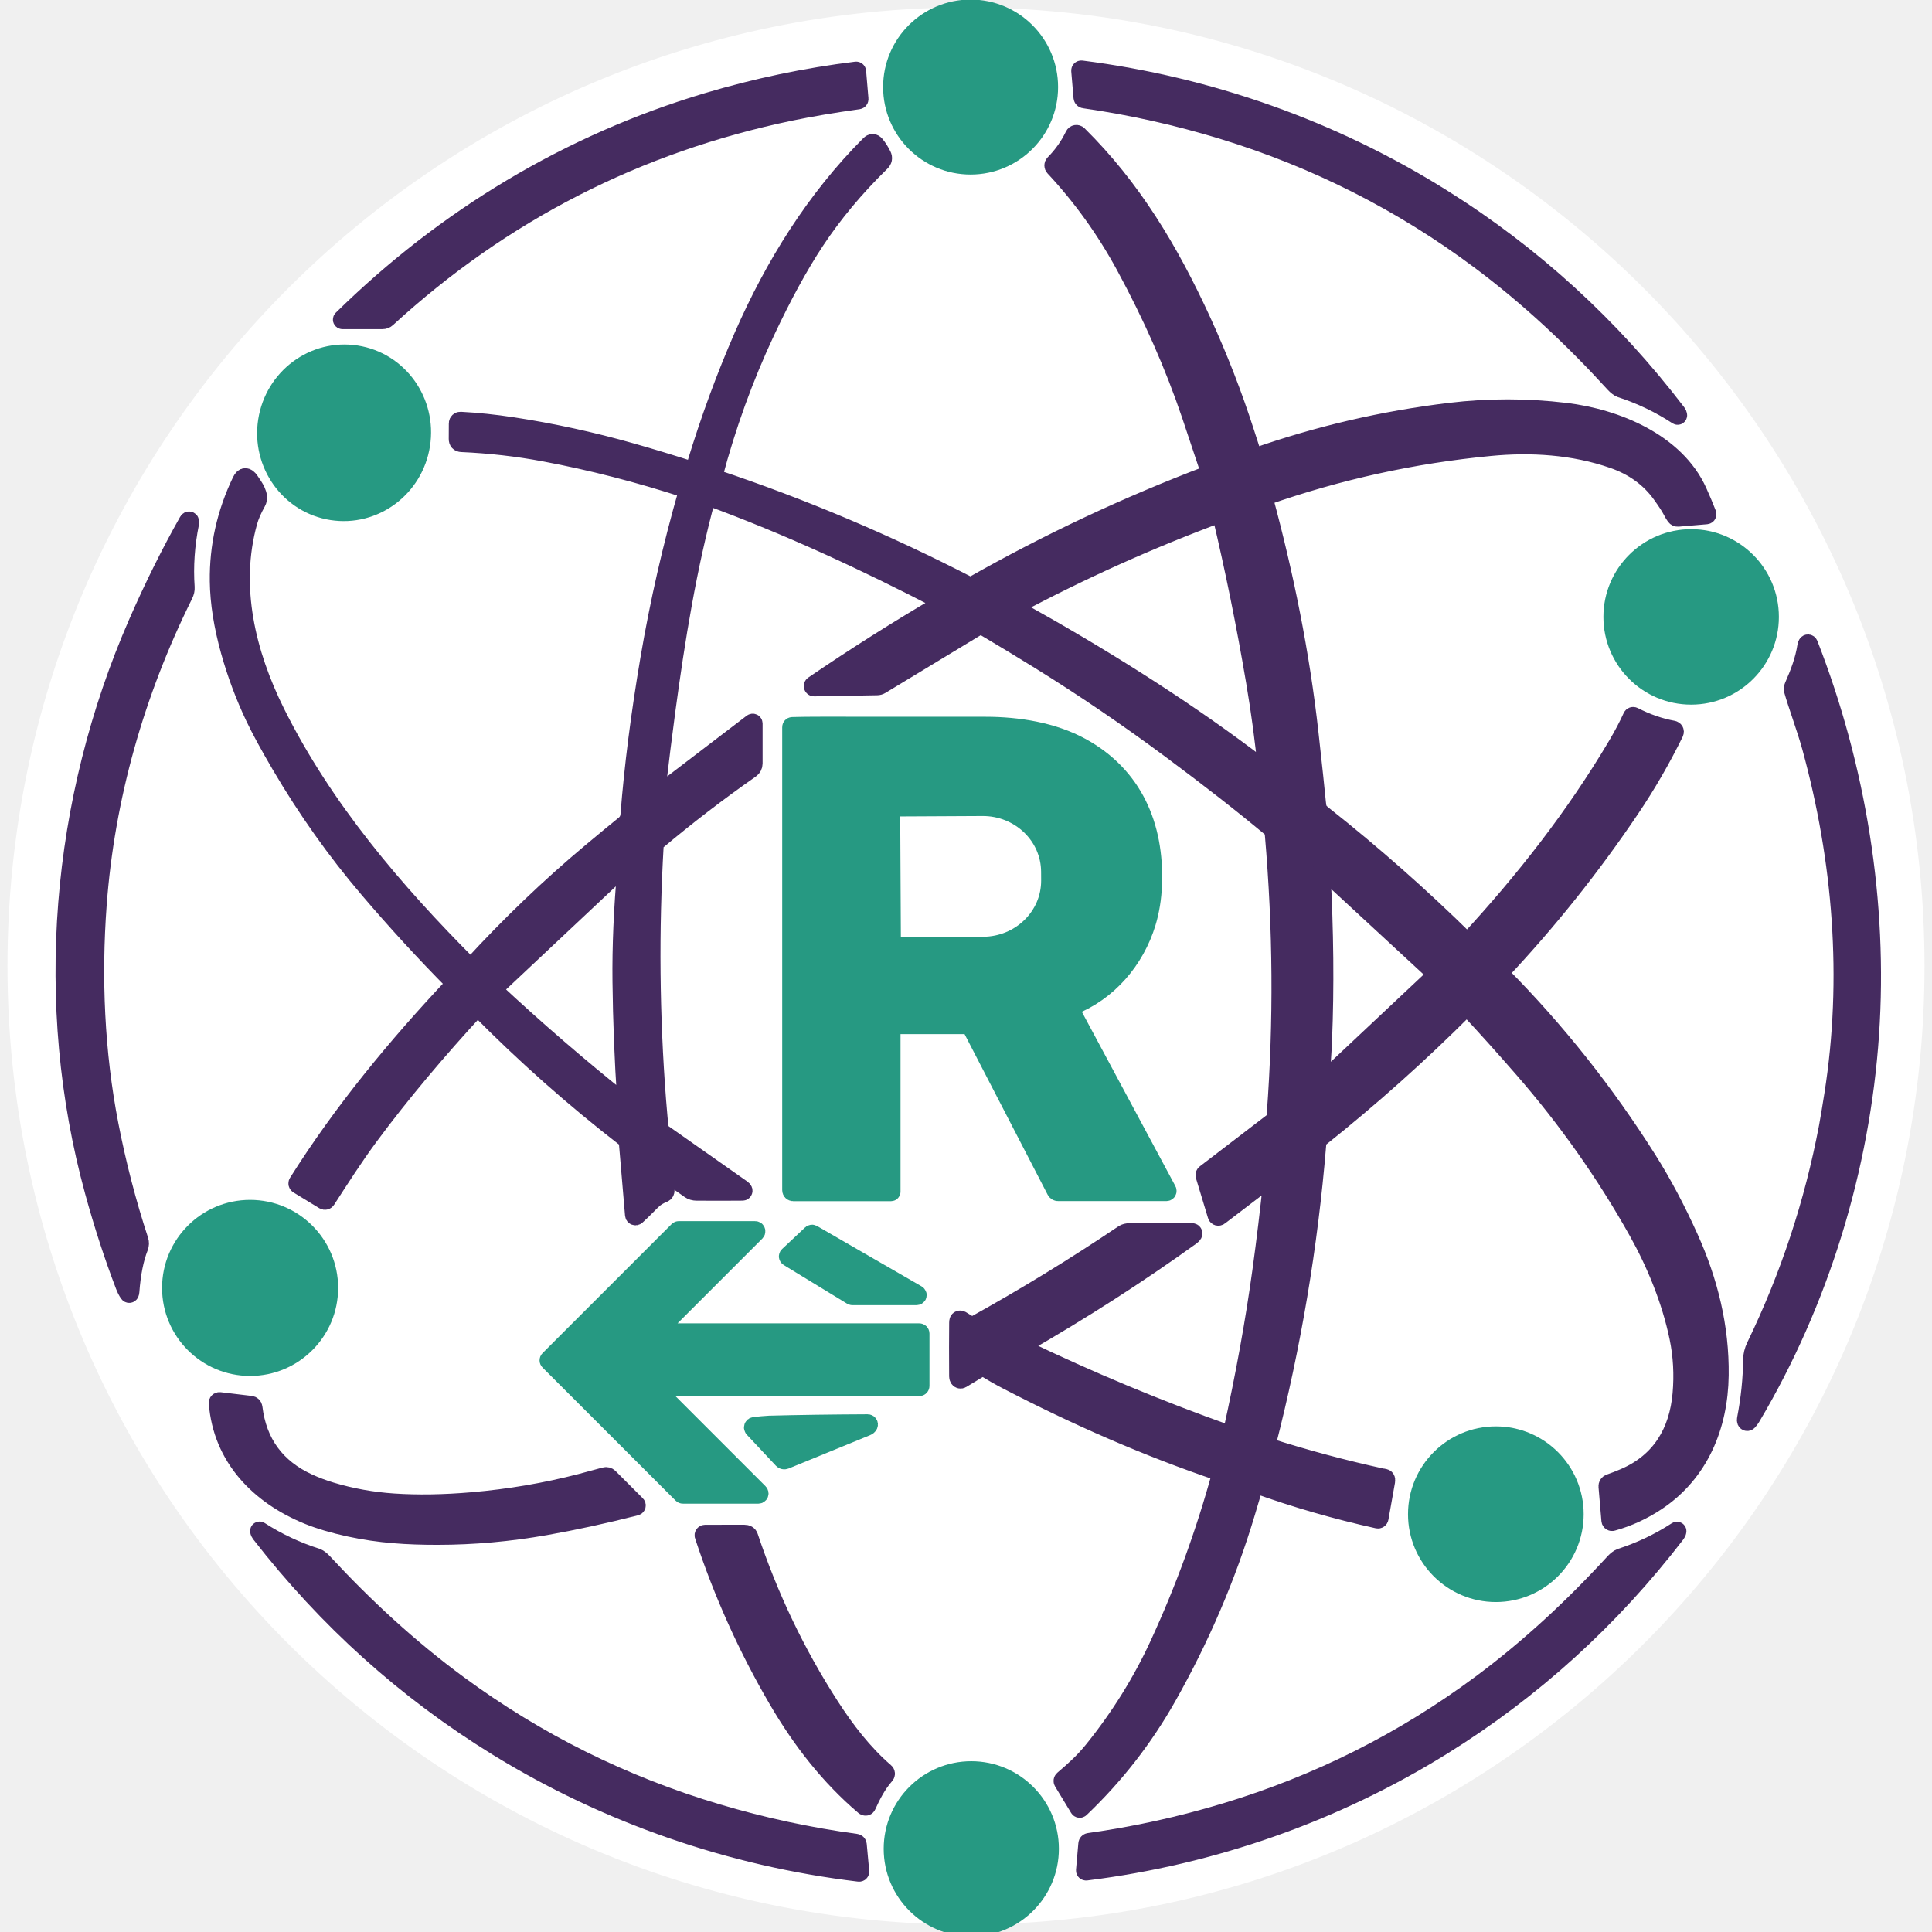
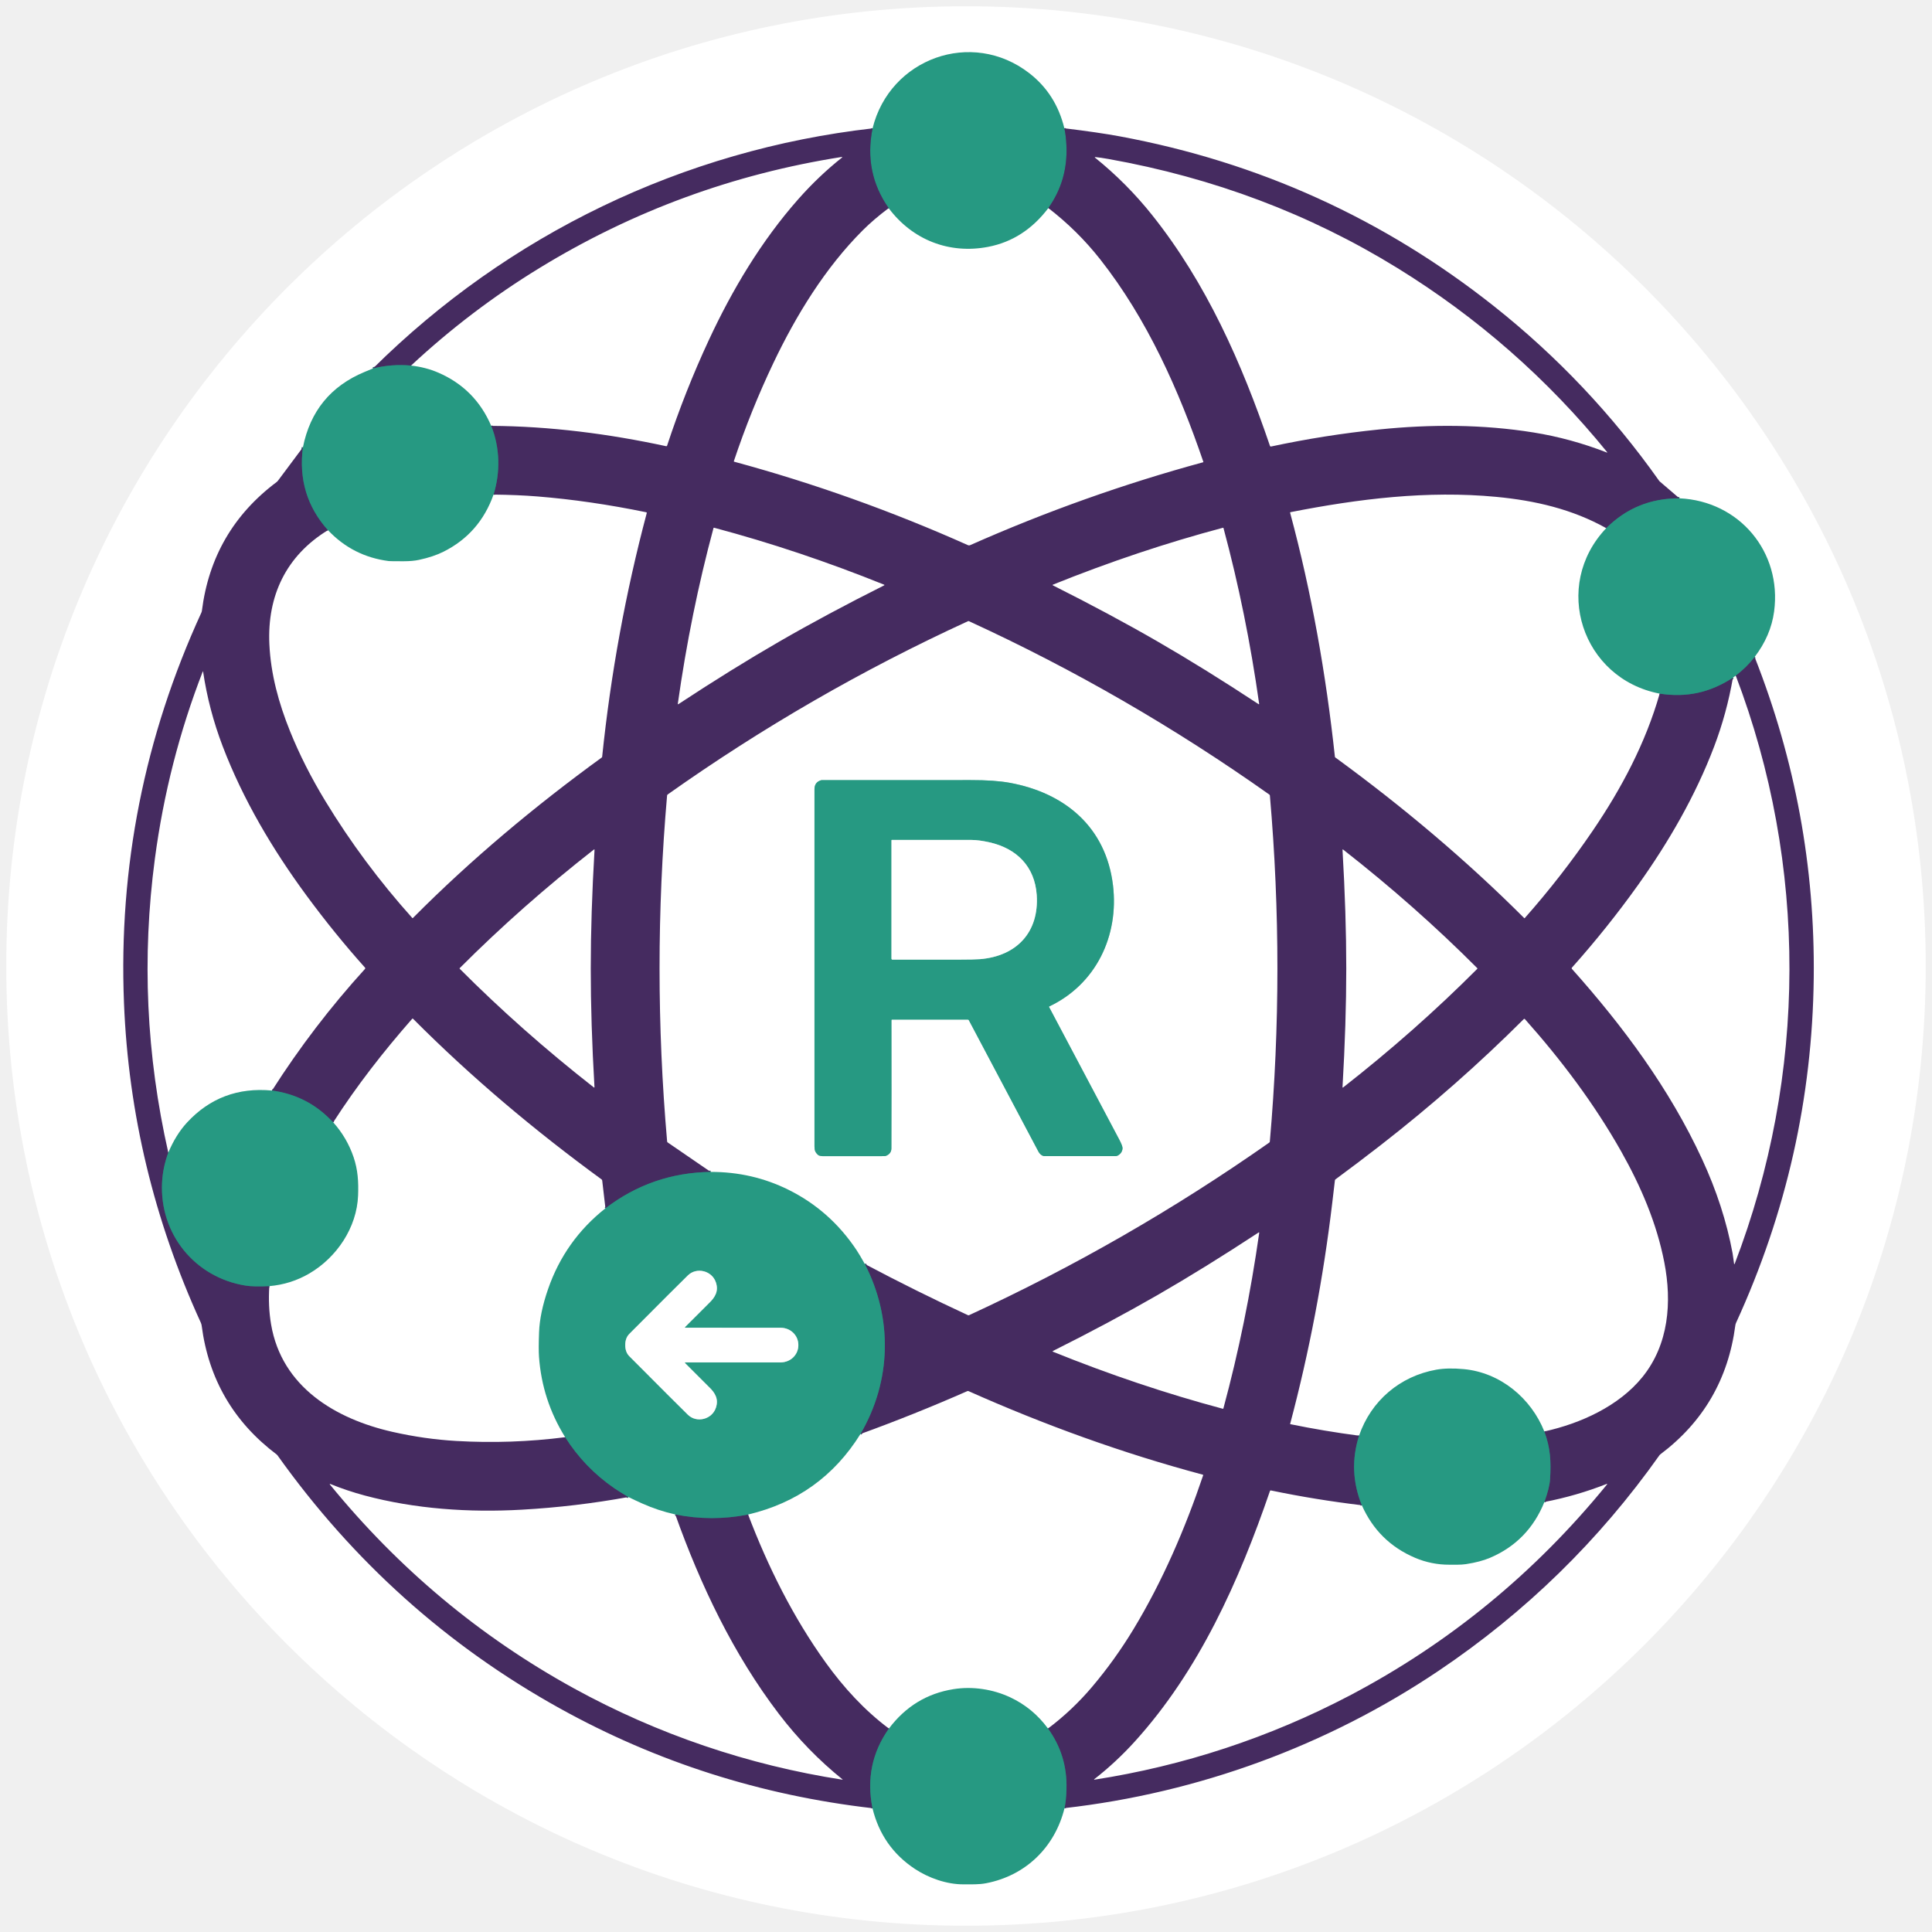
- <svg xmlns="http://www.w3.org/2000/svg" version="1.1" viewBox="239 232 1291 1291">
-   <circle cx="884.5" cy="877.5" r="640.5" fill="#ffffff" />
-   <g id="orbits" fill="#452b60" stroke="#452b60" stroke-width="12" stroke-linejoin="round" stroke-linecap="round">
-     <path d=" M 1360.39 509.47 A 0.36 0.36 0.0 0 1 1359.84 509.81 Q 1342.09 498.20 1321.91 491.64 C 1320.84 491.29 1318.88 489.68 1317.87 488.57 C 1290.40 458.43 1260.84 430.70 1228.08 406.19 Q 1149.99 347.79 1056.00 319.03 Q 1010.56 305.12 963.45 298.38 A 1.30 1.29 -88.6 0 1 962.34 297.21 L 960.81 279.19 A 0.72 0.71 -88.7 0 1 961.61 278.42 C 1047.09 289.30 1129.40 318.44 1202.27 364.04 Q 1293.41 421.08 1359.69 507.83 Q 1360.30 508.63 1360.39 509.47 Z" />
-     <path d=" M 467.81 445.94 A 0.38 0.38 0.0 0 1 467.55 445.29 C 536.36 377.62 619.18 327.58 711.73 299.98 Q 760.73 285.38 811.07 279.17 A 0.63 0.62 84.3 0 1 811.77 279.75 L 813.33 298.12 A 0.84 0.83 83.5 0 1 812.62 299.02 Q 787.19 302.58 767.59 306.64 Q 613.29 338.67 497.54 444.83 A 4.24 4.21 23.6 0 1 494.68 445.94 L 467.81 445.94 Z" />
-     <path d=" M 782.99 691.32 A 0.88 0.88 0.0 0 1 782.48 689.72 Q 824.61 660.97 868.42 635.36 A 0.87 0.87 0.0 0 0 868.38 633.83 C 817.53 607.45 765.73 583.35 712.27 563.81 A 0.80 0.80 0.0 0 0 711.22 564.35 C 698.49 611.07 690.78 658.94 684.32 706.76 Q 681.19 729.88 677.36 762.75 A 0.62 0.62 0.0 0 0 678.35 763.32 L 741.62 715.00 A 0.60 0.59 -18.7 0 1 742.58 715.47 L 742.58 742.25 A 4.54 4.52 72.6 0 1 740.64 745.97 Q 708.21 768.61 677.82 794.17 A 3.77 3.77 0.0 0 0 676.48 796.85 Q 671.51 882.13 678.09 967.25 Q 679.19 981.56 679.91 986.09 Q 680.21 987.94 682.18 989.35 Q 687.19 992.92 734.87 1026.38 Q 735.55 1026.85 735.80 1027.41 A 0.63 0.63 0.0 0 1 735.23 1028.29 Q 725.67 1028.41 704.51 1028.32 Q 701.89 1028.31 699.99 1027.00 Q 693.77 1022.71 684.23 1015.90 A 0.89 0.89 0.0 0 0 682.82 1016.70 L 683.73 1027.38 A 2.11 2.11 0.0 0 1 682.43 1029.51 C 679.22 1030.83 676.97 1032.08 674.48 1034.59 Q 666.34 1042.80 664.26 1044.56 A 0.98 0.98 0.0 0 1 662.65 1043.89 L 658.53 995.40 A 3.93 3.91 16.6 0 0 657.02 992.62 Q 605.17 952.51 558.99 905.73 A 1.20 1.20 0.0 0 0 557.26 905.76 C 531.55 933.63 507.11 962.57 485.89 991.23 C 475.72 1004.98 466.53 1019.37 457.20 1033.82 A 1.27 1.27 0.0 0 1 455.47 1034.22 L 438.21 1023.69 A 1.05 1.04 32.1 0 1 437.87 1022.24 C 467.76 974.77 503.66 931.31 542.61 889.90 A 0.93 0.92 -45.7 0 0 542.60 888.62 Q 513.06 858.82 485.18 826.09 Q 452.57 787.81 426.45 743.30 Q 414.88 723.57 409.03 711.24 Q 398.88 689.84 392.52 667.02 Q 385.48 641.74 385.19 620.46 Q 384.72 585.51 400.15 553.40 C 401.83 549.91 403.94 550.15 405.98 553.12 C 408.89 557.37 413.20 563.06 410.72 567.47 Q 406.62 574.79 404.98 580.69 C 392.96 623.90 403.77 668.71 423.47 708.30 C 455.20 772.06 502.49 827.54 552.62 877.71 A 1.20 1.20 0.0 0 0 554.35 877.67 Q 592.39 836.14 634.48 800.97 Q 647.80 789.84 656.25 783.01 Q 659.28 780.56 659.60 776.51 Q 663.42 727.99 672.88 672.31 Q 682.48 615.86 698.47 560.17 A 1.12 1.12 0.0 0 0 697.74 558.80 Q 649.94 543.23 602.82 534.40 Q 575.78 529.33 547.42 528.08 Q 544.86 527.96 544.86 525.25 Q 544.87 515.93 544.91 514.83 A 1.74 1.73 2.4 0 1 546.74 513.16 Q 563.25 514.01 581.49 516.79 Q 621.32 522.86 660.96 534.11 Q 680.42 539.64 700.47 546.09 C 702.97 546.89 703.26 544.81 703.93 542.58 Q 717.75 497.14 735.60 456.35 C 756.25 409.18 783.71 365.07 820.09 328.60 Q 822.22 326.46 824.04 328.63 Q 826.52 331.57 828.62 335.83 Q 829.88 338.39 827.73 340.49 Q 801.93 365.71 783.78 393.19 Q 767.71 417.54 750.83 453.48 Q 729.23 499.47 715.86 549.99 A 1.34 1.34 0.0 0 0 716.73 551.60 Q 804.18 580.80 886.33 623.30 A 2.58 2.57 43.8 0 0 888.80 623.25 Q 964.89 580.06 1046.84 548.99 A 1.03 1.02 -19.6 0 0 1047.45 547.71 Q 1036.95 516.17 1034.64 509.35 Q 1017.86 459.78 990.85 409.94 Q 971.15 373.58 943.32 343.73 A 1.73 1.73 0.0 0 1 943.35 341.34 Q 951.64 332.95 956.69 322.47 A 1.75 1.75 0.0 0 1 959.50 321.98 C 995.48 357.47 1020.69 399.54 1042.22 446.49 Q 1059.15 483.39 1071.43 521.78 Q 1072.87 526.28 1076.35 537.02 A 0.83 0.82 -18.5 0 0 1077.40 537.54 Q 1141.10 515.18 1207.98 507.16 Q 1246.34 502.56 1285.01 507.18 C 1318.78 511.21 1358.77 527.48 1373.69 560.54 Q 1377.04 567.97 1379.91 575.34 A 0.72 0.72 0.0 0 1 1379.30 576.31 L 1360.27 577.93 A 2.06 2.03 -20.2 0 1 1358.46 577.11 Q 1357.46 575.77 1355.93 572.85 Q 1354.04 569.24 1349.01 562.26 Q 1337.41 546.13 1316.98 539.02 C 1290.40 529.76 1261.97 528.09 1234.75 530.70 Q 1157.66 538.08 1084.48 563.73 A 1.23 1.22 -17.2 0 0 1083.70 565.20 C 1097.48 616.12 1108.18 668.98 1114.07 722.05 Q 1117.81 755.80 1118.99 768.25 C 1119.40 772.55 1119.79 773.79 1123.35 776.61 Q 1173.21 816.06 1218.52 860.69 A 1.37 1.37 0.0 0 0 1220.49 860.65 C 1257.59 820.49 1291.43 777.25 1319.35 730.10 Q 1325.39 719.90 1329.45 710.93 A 0.92 0.92 0.0 0 1 1330.71 710.49 Q 1343.66 717.15 1357.05 719.58 A 1.40 1.40 0.0 0 1 1358.06 721.57 Q 1345.09 748.05 1328.46 772.72 Q 1289.61 830.35 1242.12 880.96 A 1.83 1.83 0.0 0 0 1242.15 883.50 Q 1297.54 939.42 1340.19 1007.05 Q 1354.91 1030.39 1367.85 1059.13 C 1380.93 1088.18 1388.56 1118.64 1388.15 1151.02 C 1387.71 1184.96 1374.75 1216.37 1345.99 1235.47 Q 1332.15 1244.66 1316.47 1249.01 A 1.10 1.09 -10.3 0 1 1315.08 1248.05 L 1313.14 1225.24 A 2.15 2.15 0.0 0 1 1314.57 1223.03 Q 1319.68 1221.25 1324.57 1219.13 C 1348.67 1208.72 1360.40 1188.78 1362.63 1163.48 Q 1364.34 1144.07 1360.54 1125.72 C 1355.35 1100.73 1345.23 1076.23 1333.32 1054.93 Q 1300.87 996.94 1256.75 946.25 Q 1237.61 924.26 1220.39 905.80 A 1.64 1.63 45.8 0 0 1218.04 905.76 Q 1171.91 951.94 1120.58 992.82 C 1119.42 993.74 1119.30 995.49 1119.18 997.05 Q 1110.84 1098.52 1085.50 1197.12 A 1.47 1.46 -73.9 0 0 1086.47 1198.89 Q 1124.01 1210.84 1162.25 1219.19 Q 1162.45 1219.23 1163.69 1219.38 Q 1165.64 1219.60 1165.25 1221.75 Q 1162.52 1236.73 1160.84 1246.52 A 1.05 1.05 0.0 0 1 1159.58 1247.36 Q 1117.90 1238.14 1078.54 1224.01 A 1.15 1.15 0.0 0 0 1077.06 1224.77 Q 1072.37 1240.60 1071.72 1242.78 Q 1052.61 1306.62 1019.02 1366.02 Q 995.55 1407.54 960.94 1440.51 A 0.67 0.67 0.0 0 1 959.90 1440.37 L 949.17 1422.66 A 1.20 1.19 -35.9 0 1 949.42 1421.14 C 957.09 1414.58 963.16 1409.17 969.50 1401.30 Q 996.07 1368.33 1013.35 1330.85 Q 1038.81 1275.65 1054.94 1216.61 A 0.66 0.66 0.0 0 0 1054.52 1215.81 C 1005.08 1199.13 957.83 1178.29 911.68 1154.33 Q 904.88 1150.80 896.66 1145.79 A 1.98 1.97 45.1 0 0 894.62 1145.78 L 881.60 1153.67 A 1.44 1.42 57.1 0 1 879.68 1153.25 Q 879.23 1152.60 879.23 1151.75 Q 879.10 1130.55 879.25 1116.00 Q 879.26 1114.99 879.41 1114.53 A 1.24 1.24 0.0 0 1 881.23 1113.87 L 887.34 1117.60 A 2.38 2.37 45.9 0 0 889.72 1117.64 Q 941.01 1089.23 989.69 1056.45 Q 991.32 1055.35 994.01 1055.34 Q 1016.44 1055.28 1035.65 1055.36 A 0.85 0.85 0.0 0 1 1036.40 1056.61 Q 1036.00 1057.35 1035.03 1058.05 Q 981.63 1096.45 921.84 1130.77 A 1.16 1.16 0.0 0 0 921.91 1132.82 Q 989.30 1165.30 1059.74 1190.29 Q 1061.84 1191.03 1062.38 1188.59 Q 1074.80 1132.58 1081.92 1080.74 Q 1085.97 1051.23 1089.23 1019.98 Q 1089.31 1019.15 1089.17 1018.83 A 0.63 0.63 0.0 0 0 1088.21 1018.59 L 1053.82 1044.83 A 1.18 1.18 0.0 0 1 1051.97 1044.23 L 1043.93 1017.64 A 1.38 1.38 0.0 0 1 1044.41 1016.14 Q 1049.29 1012.38 1090.10 981.14 C 1091.36 980.17 1091.37 977.79 1091.49 976.15 Q 1098.37 884.01 1090.18 789.51 Q 1089.93 786.58 1088.42 785.33 Q 1060.30 761.84 1021.34 732.89 Q 978.65 701.17 934.19 673.56 Q 915.26 661.81 895.61 650.20 A 2.51 2.48 44.5 0 0 893.05 650.21 L 827.54 689.89 A 4.88 4.84 -60.7 0 1 825.12 690.58 L 782.99 691.32 Z M 1084.39 747.28 A 0.70 0.70 0.0 0 0 1085.55 746.69 Q 1082.89 718.56 1077.64 687.52 Q 1067.99 630.43 1054.98 575.74 A 0.73 0.73 0.0 0 0 1054.02 575.23 Q 983.79 601.30 917.61 636.54 A 1.21 1.20 -40.1 0 0 917.43 638.56 Q 918.46 639.35 920.04 640.23 C 972.89 669.61 1025.52 702.43 1072.85 737.90 Q 1078.36 742.03 1084.39 747.28 Z M 656.36 810.96 A 1.36 1.32 20.9 0 0 655.52 811.32 L 569.23 892.42 A 1.09 1.09 0.0 0 0 569.23 894.02 Q 610.97 932.96 655.69 968.65 A 0.98 0.97 30.3 0 0 657.19 968.26 Q 657.43 967.69 657.39 967.01 Q 654.72 927.42 654.27 887.75 Q 653.87 852.88 657.50 812.19 Q 657.62 810.89 656.36 810.96 Z M 1198.71 882.78 L 1123.40 813.17 A 0.74 0.74 0.0 0 0 1122.30 813.28 Q 1121.98 813.71 1122.01 814.25 Q 1125.29 874.30 1123.10 926.94 Q 1122.52 940.83 1121.22 953.65 A 1.13 1.13 0.0 0 0 1123.12 954.59 L 1198.71 883.55 A 0.53 0.52 45.3 0 0 1198.71 882.78 Z" />
-     <path d=" M 325.85 1096.33 A 0.58 0.57 -48.2 0 1 324.87 1096.39 Q 323.35 1094.24 322.16 1091.12 Q 310.87 1061.68 301.68 1028.15 C 267.29 902.75 278.94 766.89 330.90 648.09 Q 346.74 611.89 364.69 580.12 A 0.72 0.72 0.0 0 1 366.03 580.35 Q 366.14 580.97 366.03 581.51 Q 361.61 603.39 363.08 624.51 Q 363.24 626.85 361.95 629.45 C 329.49 694.83 309.61 764.77 304.28 836.62 C 300.68 885.16 302.78 935.18 312.19 983.66 Q 319.86 1023.14 332.21 1060.85 A 6.59 6.56 -43.5 0 1 332.08 1065.31 Q 327.47 1077.04 326.14 1095.01 Q 326.07 1095.91 325.85 1096.33 Z" />
-     <path d=" M 1446.52 662.26 A 0.72 0.72 0.0 0 1 1447.80 662.39 C 1480.00 744.89 1494.60 835.28 1488.62 923.22 C 1482.55 1012.45 1455.26 1101.81 1409.34 1179.11 Q 1408.40 1180.69 1407.18 1181.96 A 0.86 0.86 0.0 0 1 1405.77 1181.69 Q 1405.52 1181.08 1405.69 1180.25 Q 1409.63 1159.81 1409.77 1140.75 C 1409.79 1137.73 1410.54 1134.59 1411.99 1131.61 Q 1445.90 1061.61 1460.39 985.21 Q 1461.65 978.60 1464.04 963.43 C 1476.28 885.93 1469.81 806.63 1449.17 731.31 C 1445.80 718.99 1439.58 702.30 1437.13 693.40 A 3.98 3.97 49.1 0 1 1437.32 690.71 C 1441.29 681.66 1444.56 673.17 1446.04 663.58 Q 1446.16 662.83 1446.52 662.26 Z" />
-     <path d=" M 664.29 1237.40 A 0.79 0.79 0.0 0 1 663.93 1238.72 Q 632.36 1246.76 603.48 1251.86 Q 567.29 1258.26 531.50 1258.29 C 511.14 1258.31 492.31 1257.13 472.64 1252.86 Q 456.23 1249.30 444.73 1244.59 C 412.08 1231.22 387.33 1205.98 384.51 1169.45 A 1.11 1.11 0.0 0 1 385.75 1168.26 L 406.59 1170.75 A 2.04 2.04 0.0 0 1 408.37 1172.53 Q 412.66 1207.87 445.03 1222.73 Q 452.27 1226.05 460.26 1228.46 Q 480.42 1234.52 502.00 1235.97 Q 525.99 1237.59 554.73 1235.11 Q 591.81 1231.92 627.09 1222.78 Q 634.29 1220.92 643.23 1218.43 A 2.93 2.92 -30.1 0 1 646.07 1219.18 L 664.29 1237.40 Z" />
-     <path d=" M 412.11 1255.12 A 0.36 0.36 0.0 0 1 412.66 1254.77 Q 430.52 1266.26 450.77 1272.67 C 451.84 1273.02 453.81 1274.61 454.83 1275.72 C 482.56 1305.68 512.36 1333.21 545.34 1357.50 Q 623.95 1415.37 718.26 1443.45 Q 763.85 1457.03 811.06 1463.42 A 1.30 1.29 -89.1 0 1 812.18 1464.58 L 813.85 1482.61 A 0.72 0.71 -89.1 0 1 813.05 1483.38 C 727.40 1473.14 644.79 1444.59 571.50 1399.50 Q 479.83 1343.09 412.82 1256.75 Q 412.21 1255.96 412.11 1255.12 Z" />
-     <path d=" M 1359.92 1255.22 Q 1359.83 1256.06 1359.22 1256.84 Q 1293.41 1342.46 1203.09 1398.61 C 1130.87 1443.51 1049.37 1472.09 964.79 1482.60 A 0.71 0.71 0.0 0 1 964.00 1481.84 L 965.56 1464.01 A 1.28 1.28 0.0 0 1 966.67 1462.86 Q 1013.28 1456.33 1058.27 1442.71 Q 1151.33 1414.53 1228.74 1357.00 C 1261.22 1332.85 1290.54 1305.51 1317.80 1275.77 C 1318.80 1274.68 1320.75 1273.09 1321.81 1272.75 Q 1341.79 1266.32 1359.38 1254.89 A 0.35 0.35 0.0 0 1 1359.92 1255.22 Z" />
-     <path d=" M 817.07 1439.19 L 816.57 1438.97 A 0.80 0.24 16.8 0 1 816.48 1438.91 C 793.19 1419.12 774.50 1395.11 758.65 1368.00 Q 728.25 1316.04 709.17 1258.13 A 0.95 0.94 -9.1 0 1 710.07 1256.89 Q 722.98 1256.85 736.28 1256.85 Q 738.96 1256.85 739.62 1258.84 Q 759.80 1319.33 793.66 1371.86 C 804.20 1388.20 815.94 1403.52 830.53 1416.15 A 1.44 1.44 0.0 0 1 830.67 1418.19 C 825.15 1424.45 821.56 1431.60 818.34 1438.70 A 0.97 0.96 -65.7 0 1 817.07 1439.19 Z" />
+ <svg xmlns="http://www.w3.org/2000/svg" viewBox="113 113 1543 1543">
+   <circle cx="884.5" cy="884.5" r="766.5" fill="#ffffff" />
+   <g stroke-width="2" fill="none">
+     <path stroke="#366271" d="M963.05 215.44q1.31 5.66 1.67 13.81 1.24 27.87-14.46 49.93m-127.53.05q-19.99-28.54-12.86-63.71m644.4 295.46q-34.45-.14-58.45 23.83m42.69 132.16c21.59 3.31 40.29-.85 58.49-12.73m2.26-1.68q8.75-6.67 15.08-14.86m-551.15 919.37q1.31-6.08 1.56-15.32.73-26.88-14.77-48.25m-149.77-235.23c24.79-42.34 25.91-92.27 3.48-135.78m-123.12-73.54q-47.01.71-84.03 29.07m-217.42-68.67q-2.24-2.31-4.65-4.57-18.47-17.34-44.24-20.81m-82.82 49.58q-4.38 11.92-4.98 23.95c-2.03 40.89 26.08 75.78 66.82 82.26q6.25 1 18.85.41m236.28 120.66q15.38 24.28 39.12 40.67 3.67 2.54 11.36 7.11m37.45 13.91q29.06 5.81 58.16.06m112.46 170.94q-20.14 28.45-13.13 63.61M354.94 470.21q-5.03 38.27 19.98 66.2m132.24-28.4c5.42-17.4 5.31-37.09-1.85-54.89m-64.02-48.14q-15.27-1.43-30.42 2.29m787.54 852.35q-8.89 28.06 2.22 55.56m145.81-2.61q4.09-11.35 4.52-18.13c.91-14.11.27-25.15-4.57-38.19" />
+     <path stroke="#93ccc1" d="M950.97 916.81c37.38-17.73 55.76-56.39 50.92-96.76-5.57-46.43-38.34-73.77-82.39-81.85q-12.18-2.23-31.25-2.18-30.23.08-118.96.04a2.31 2.16-52.1 0 0-.69.11q-5.11 1.6-5.11 7.08v285.32c0 3.24.61 4.79 2.86 6.83q1.21 1.11 5.51.98 1.57-.05 47.74-.03a2.26 2.14 33.6 0 0 .75-.13q4.55-1.72 4.57-6.04.14-38.8.03-102.45a.44.43-90 0 1 .43-.44h60.6a.87.86-13.5 0 1 .77.47q15.64 29.47 55.57 104.93 1.34 2.52 3.7 3.48a2.57 2.49-33.3 0 0 .94.18h56.97a3.68 3.64 30.4 0 0 1.76-.45q3.44-1.87 3.84-5.59.2-1.87-2.68-7.29-33.41-62.98-56.02-105.79a.3.3 0 0 1 .14-.42" />
+     <path stroke="#93ccc1" d="M825.74 879.4q4.8.04 52.61 0 13.08-.02 17.38-.37c29.35-2.44 47.26-21.66 45.25-51.26-1.55-22.72-16.01-37.15-37.7-42.03q-8.4-1.89-14.28-1.91-26.74-.1-63.72-.03a.3.29 0 0 0-.3.29v94.54a.77.77 0 0 0 .76.77m-213.38 307.84q0 5.65 3.27 8.93 37.58 37.75 46.73 46.7c7 6.86 19.33 3.81 22.42-5.66 2.21-6.77-.44-11.65-5.71-16.65q-1.71-1.62-18.98-18.96a.3.3 0 0 1 .21-.51q66.78.04 76.19-.02c7.89-.05 14.12-6.04 14.12-13.82s-6.23-13.78-14.12-13.82q-9.41-.07-76.19-.03a.3.3 0 0 1-.21-.51q17.27-17.34 18.98-18.96c5.27-5 7.92-9.88 5.71-16.65-3.09-9.47-15.42-12.52-22.42-5.66q-9.15 8.95-46.73 46.69-3.27 3.29-3.27 8.93" />
  </g>
-   <g id="mark" fill="#269982" stroke="#269982" stroke-width="12" stroke-linejoin="round" stroke-linecap="round">
-     <path d=" M 834.75 1028.34 A 0.31 0.30 -90.0 0 1 834.45 1028.65 L 769.04 1028.65 A 1.36 1.36 0.0 0 1 767.68 1027.29 L 767.68 717.93 A 0.78 0.78 0.0 0 1 768.44 717.15 Q 775.56 716.92 788.25 716.92 Q 859.24 716.91 897.75 716.96 C 919.27 716.99 942.63 720.63 961.71 731.13 C 996.38 750.20 1010.96 783.74 1009.47 823.09 Q 1008.95 836.77 1005.37 848.56 C 997.73 873.67 979.47 895.03 954.83 904.58 A 1.28 1.27 65.3 0 0 954.17 906.37 L 1019.13 1027.41 A 0.81 0.81 0.0 0 1 1018.42 1028.60 L 946.05 1028.60 A 1.86 1.84 76.2 0 1 944.41 1027.60 L 887.73 918.05 A 1.96 1.95 76.1 0 0 886.00 917.00 L 836.02 917.00 A 1.27 1.27 0.0 0 0 834.75 918.27 L 834.75 1028.34 Z M 834.52 772.64 L 835.00 863.24 A 1.04 1.04 0.0 0 0 836.04 864.27 L 895.99 863.96 A 44.95 43.42 -0.3 0 0 940.71 820.30 L 940.68 814.46 A 44.95 43.42 -0.3 0 0 895.51 771.28 L 835.56 771.59 A 1.04 1.04 0.0 0 0 834.52 772.64 Z" />
-     <path d=" M 679.23 1122.29 L 853.28 1122.29 A 0.81 0.81 0.0 0 1 854.09 1123.10 L 854.09 1158.09 A 0.81 0.81 0.0 0 1 853.28 1158.90 L 677.79 1158.90 A 0.81 0.81 0.0 0 0 677.21 1160.28 L 746.34 1229.40 A 0.81 0.81 0.0 0 1 745.76 1230.78 L 695.32 1230.78 A 0.81 0.81 0.0 0 1 694.74 1230.54 L 605.78 1141.58 A 0.81 0.81 0.0 0 1 605.78 1140.44 L 692.01 1054.21 A 0.81 0.81 0.0 0 1 692.59 1053.97 L 743.63 1053.97 A 0.81 0.81 0.0 0 1 744.21 1055.35 L 678.65 1120.91 A 0.81 0.81 0.0 0 0 679.23 1122.29 Z" />
-     <path d=" M 765.68 1071.04 L 781.12 1056.53 A 0.71 0.71 0.0 0 1 781.96 1056.43 L 851.90 1096.82 A 0.71 0.71 0.0 0 1 851.54 1098.14 L 808.57 1098.14 A 0.71 0.71 0.0 0 1 808.20 1098.04 L 765.80 1072.17 A 0.71 0.71 0.0 0 1 765.68 1071.04 Z" />
-     <path d=" M 743.00 1184.89 C 745.20 1184.62 750.81 1184.05 753.01 1183.99 Q 782.88 1183.21 818.83 1183.05 A 0.83 0.82 -77.7 0 1 819.58 1184.23 Q 819.22 1185.00 818.16 1185.44 Q 770.15 1205.13 763.70 1207.73 A 1.70 1.69 57.4 0 1 761.82 1207.31 L 742.39 1186.56 A 1.00 0.99 -25.1 0 1 743.00 1184.89 Z" />
-   </g>
-   <g id="nodes" fill="#269982">
-     <circle cx="887.57" cy="290.17" r="58.46" />
-     <ellipse cx="0.00" cy="0.00" transform="translate(468.93,521.20) rotate(-81.1)" rx="59.02" ry="58.09" />
-     <circle cx="1369.06" cy="644.22" r="58.63" />
-     <circle cx="406.12" cy="1092.61" r="58.83" />
-     <circle cx="1238.55" cy="1243.82" r="58.69" />
-     <circle cx="888.03" cy="1467.41" r="58.53" />
-   </g>
+   <path fill="#269982" d="M963.05 215.44q1.31 5.66 1.67 13.81 1.24 27.87-14.46 49.93-19.26 25.43-48.08 30.97c-31.05 5.98-60.44-5.51-79.45-30.92q-19.99-28.54-12.86-63.71c13.76-55.85 79.23-79.66 125.17-44.07q21.35 16.54 28.01 43.99" />
+   <path fill="#452b60" d="M809.87 215.52q-7.13 35.17 12.86 63.71-11.98 8.99-20.75 17.76c-29.74 29.72-52.98 67.43-71.32 105.94q-18.07 37.94-31.58 78.44a.27.27 0 0 0 .19.35q95.51 25.89 186.87 66.71a2 2 0 0 0 1.58 0q91.2-40.42 186.19-66.25a.24.24 0 0 0 .16-.31c-19.51-57.12-44.81-113.99-82.3-161.63q-18.18-23.11-41.51-41.06 15.7-22.06 14.46-49.93-.36-8.15-1.67-13.81 27.41 3.33 44.27 6.46 166.74 30.94 299.01 135.78 75.48 59.83 131.78 139.35a2.3 2.25 3.8 0 0 .43.48l15.73 13.47q-34.45-.14-58.45 23.83c-27.2-15.2-56.81-22.04-87.83-24.99-55.09-5.23-109.92 1.55-164.32 12.22a.4.39-12.9 0 0-.31.49c17.17 63.75 28.66 128.95 35.77 194.9a.7.7-75.2 0 0 .28.49c53.42 38.96 104.27 81.69 150.94 128.35a.26.25-46.5 0 0 .37-.01q29.5-33.33 54.38-69.89c22.94-33.71 42.22-70.11 53.41-109.4 21.59 3.31 40.29-.85 58.49-12.73q-4.86 28.29-15 55.01c-14.94 39.35-36.39 76.41-60.85 110.66q-24.33 34.07-52.8 65.98a.64.64 0 0 0 0 .84c41.13 46.09 78.05 95.84 104.06 152.1q17.34 37.49 24.31 74.99c.47 2.57.79 5.91 1.21 8.57a.24.24 0 0 0 .46.05c57.92-150.92 58.48-318.69.87-469.88q8.75-6.67 15.08-14.86 48.74 123.7 47.21 256.3-1.66 143.75-62.02 275.45a7.02 6.88 61.8 0 0-.6 2.06q-8.42 64.35-59.99 103.08a2.92 2.57-87.3 0 0-.58.6q-72.18 102.03-176.12 172.01c-89.03 59.95-192.18 97.74-299.05 109.87q1.31-6.08 1.56-15.32.73-26.88-14.77-48.25 19.42-14.61 35.23-33.29 18.27-21.6 33.11-46.13c23.1-38.19 41.14-80.09 55.6-122.85a.36.36 0 0 0-.25-.46c-64.15-17.12-126.94-39.91-187.14-66.74a1.23 1.21-44.3 0 0-.97 0q-42.01 18.5-85.35 34.24c24.79-42.34 25.91-92.27 3.48-135.78q40.74 21.62 82.37 40.88a1.14 1.12 44.3 0 0 .91 0q126.07-58.07 239.69-137.81a1.2 1.2 0 0 0 .5-.88q12.08-138.04.05-276.26a1.15 1.14-75 0 0-.49-.86q-113.83-80.58-239.85-138.45a1 1 0 0 0-.76 0q-126.3 57.97-239.87 138.4a1.15 1.13 75.3 0 0-.47.82q-12.04 138.02.03 276.3a1.08 1.06 15.1 0 0 .47.8l34.3 23.52q-47.01.71-84.03 29.07l-2.58-22.17a1.38 1.35-75.7 0 0-.55-.95c-53.23-38.85-104.03-81.54-150.55-128.28a.45.44-46.3 0 0-.65.02c-22.93 26.11-44.22 53.38-63.09 82.71q-2.24-2.31-4.65-4.57-18.47-17.34-44.24-20.81 33.09-51.87 74.26-97.12a.8.8 0 0 0 .01-1.07q-24.26-27.08-46.71-57.57c-27.1-36.83-50.66-76.57-66.9-119.08q-11.19-29.32-15.7-59.82a.13.13 0 0 0-.25-.03Q247 721.29 236.7 798.79q-15.7 118.16 10.71 234.76-4.38 11.92-4.98 23.95c-2.03 40.89 26.08 75.78 66.82 82.26q6.25 1 18.85.41-1.06 16.06 1.41 30.58c8.48 49.87 51.3 75.47 96.93 85.81q25.61 5.81 51.06 7.28 43.53 2.51 86.88-3.01 15.38 24.28 39.12 40.67 3.67 2.54 11.36 7.11-42.35 7.7-85.11 10.11c-42.09 2.38-85.1-.53-125.43-11.31q-13.99-3.74-27.61-9.26a.25.25 0 0 0-.28.39q82.28 100.9 194.93 162.88a653 653 0 0 0 214.5 72.95.11.11 68.7 0 0 .08-.19q-28.33-22.83-50.83-52.3c-36.42-47.72-62.65-102.91-82.8-159.36q29.06 5.81 58.16.06c15.83 41.61 35.93 82.04 61.97 118.24 14.39 19.99 31.01 38.15 50.49 52.7q-20.14 28.45-13.13 63.61-133.78-15.41-249.86-79.82-134.63-74.71-225.31-201.99a3.03 2.99-89.6 0 0-.7-.72q-51.57-38.9-59.87-102.9a8.54 8.51 28.9 0 0-.69-2.38q-56.06-122.59-61.35-255.33-6.49-162.77 61.78-311.67a5.51 5.44 61.6 0 0 .45-1.55q8.08-64.04 59.55-102.68a6 6 0 0 0 1.26-1.26l19.88-26.62q-5.03 38.27 19.98 66.2c-33.51 20.49-48.54 52.55-46.79 91 1.09 23.93 7.43 47.12 16.54 69.67q11.22 27.8 28.14 55.63 30.08 49.52 69.47 93.44a.34.34 0 0 0 .49.01c46.43-46.77 97.53-89.45 150.84-128.2a.79.78 75 0 0 .3-.53q10.27-99.22 35.63-194.7a.49.48-77 0 0-.37-.6q-44.92-9.25-86.92-12.64-15.69-1.27-35.09-1.48c5.42-17.4 5.31-37.09-1.85-54.89 46.84.27 94.08 6.37 139.66 16.23a.7.7 0 0 0 .82-.47q14.24-43.25 33.31-84.26c18.76-40.34 41.93-79.09 71.34-112.43q16.35-18.53 35.09-33.41a.24.24 0 0 0-.18-.43q-129.73 20.35-241.37 88.63-55.26 33.8-102.69 78-15.27-1.43-30.42 2.29c107.94-107.02 247.86-174.55 399-191.75m177.59 23.31q25.4 20.46 45.74 45.98c43.2 54.22 71.51 117.99 94.08 184.36a.7.7 0 0 0 .78.45q43.01-9.2 86.44-13.63c41.25-4.22 82.74-4.11 123.34 2.42q29.75 4.79 58.58 16.03a.17.17 0 0 0 .19-.26q-71.41-87.88-167.79-147.25-104.69-64.49-230.58-86.96-6.37-1.14-10.62-1.53a.22.22 0 0 0-.16.39m-252 386.52q37.74-21.79 83.74-44.88a.27.27 0 0 0-.02-.48q-67.96-27.42-135.92-45.53c-.08-.02-.22.05-.28.09.02-.02-.1.06-.13.14q-18.3 67.92-28.53 140.48a.27.27 0 0 0 .41.26q42.99-28.29 80.73-50.08m302.06-.01q37.73 21.79 80.7 50.08a.27.27 0 0 0 .41-.26q-10.21-72.54-28.49-140.44c-.03-.08-.15-.16-.13-.15-.06-.04-.2-.11-.28-.08q-67.95 18.08-135.89 45.48a.27.27 0 0 0-.02.49q45.98 23.09 83.7 44.88M1188.2 886.5q0 43.52-3 94.83a.27.27 0 0 0 .43.22q57.64-45.08 107.24-94.82c.06-.06.06-.21.06-.18 0-.08 0-.23-.06-.28q-49.6-49.74-107.25-94.82a.27.27 0 0 0-.42.22q3 51.31 3 94.83m-603.39-.02q.01-43.52 3.02-94.83a.27.27 0 0 0-.43-.22q-57.66 45.07-107.27 94.79c-.05.06-.06.21-.06.18 0 .08.01.23.06.29q49.59 49.75 107.22 94.85a.27.27 0 0 0 .43-.23q-2.99-51.31-2.97-94.83m613.6 373.14q-8.89 28.06 2.22 55.56-36.67-4.36-72.66-11.84a.6.6 0 0 0-.69.39c-24.6 71.71-56.55 143.45-108.06 200.24q-15 16.53-32.38 30.08a.18.18 20.9 0 0 .14.31 654 654 0 0 0 203.97-67.22q119.27-62.69 205.57-168.67a.23.23 0 0 0-.26-.36q-24.01 9.48-49.82 14.46 4.09-11.35 4.52-18.13c.91-14.11.27-25.15-4.57-38.19 28.86-6.35 59.57-20.23 78.37-43.5 21.08-26.11 23.6-59.8 17.46-91.5-6.04-31.23-18.73-60.78-34.4-88.56-21.45-38.03-47.88-73.13-76.99-105.82a.55.55 0 0 0-.8-.02q-53.6 53.5-114.26 100.66-18.02 14.01-36.17 27.38a1.17 1.16-14.9 0 0-.47.8l-2.1 17.82q-10.72 90.31-33.64 176.66a.2.2 0 0 0 .15.26q27.27 5.58 54.87 9.19m-160.86-112.37q-37.74 21.74-83.73 44.77a.27.27 0 0 0 .02.49q67.89 27.46 135.8 45.62c.08.02.21-.05.28-.08-.02.01.1-.07.13-.15q18.35-67.86 28.64-140.37a.27.27 0 0 0-.41-.26q-42.99 28.23-80.73 49.98" />
+   <path fill="#269982" d="M441.29 404.98q11.67 1.27 21.82 5.66 29.49 12.77 42.2 42.48c7.16 17.8 7.27 37.49 1.85 54.89q-11.02 31.14-40.01 45.64-8.17 4.08-19.66 6.52-4.95 1.05-11.97 1.07-10.7.03-12.04-.14-28.72-3.68-48.56-24.69-25.01-27.93-19.98-66.2 8.69-43.31 49.22-60.16l6.71-2.78q15.15-3.72 30.42-2.29m1012.98 106c47.79 2.15 81.98 42.81 75.63 90.36q-2.59 19.39-15.56 36.36-6.33 8.19-15.08 14.86l-2.26 1.68c-18.2 11.88-36.9 16.04-58.49 12.73-62-11.88-86.55-85.97-42.69-132.16q24-23.97 58.45-23.83" />
+   <path fill="#fff" d="M1104.61 886.27a218.1 218.1 0 0 1-218.11 218.11 218.1 218.1 0 0 1-218.11-218.11A218.1 218.1 0 0 1 886.5 668.16a218.1 218.1 0 0 1 218.11 218.11m-153.64 30.54c37.38-17.73 55.76-56.39 50.92-96.76-5.57-46.43-38.34-73.77-82.39-81.85q-12.18-2.23-31.25-2.18-30.23.08-118.96.04a2.31 2.16-52.1 0 0-.69.11q-5.11 1.6-5.11 7.08v285.32c0 3.24.61 4.79 2.86 6.83q1.21 1.11 5.51.98 1.57-.05 47.74-.03a2.26 2.14 33.6 0 0 .75-.13q4.55-1.72 4.57-6.04.14-38.8.03-102.45a.44.43-90 0 1 .43-.44h60.6a.87.86-13.5 0 1 .77.47q15.64 29.47 55.57 104.93 1.34 2.52 3.7 3.48a2.57 2.49-33.3 0 0 .94.18h56.97a3.68 3.64 30.4 0 0 1.76-.45q3.44-1.87 3.84-5.59.2-1.87-2.68-7.29-33.41-62.98-56.02-105.79a.3.3 0 0 1 .14-.42" />
+   <path fill="#269982" d="M950.97 916.81a.3.3 0 0 0-.14.42q22.61 42.81 56.02 105.79 2.88 5.42 2.68 7.29-.4 3.72-3.84 5.59a3.68 3.64 30.4 0 1-1.76.45h-56.97a2.57 2.49-33.3 0 1-.94-.18q-2.36-.96-3.7-3.48-39.93-75.46-55.57-104.93a.87.86-13.5 0 0-.77-.47h-60.6a.44.43-90 0 0-.43.44q.11 63.65-.03 102.45-.02 4.32-4.57 6.04a2.26 2.14 33.6 0 1-.75.13q-46.17-.02-47.74.03-4.3.13-5.51-.98c-2.25-2.04-2.86-3.59-2.86-6.83V743.25q0-5.48 5.11-7.08a2.31 2.16-52.1 0 1 .69-.11q88.73.04 118.96-.04 19.07-.05 31.25 2.18c44.05 8.08 76.82 35.42 82.39 81.85 4.84 40.37-13.54 79.03-50.92 96.76M825.74 879.4q4.8.04 52.61 0 13.08-.02 17.38-.37c29.35-2.44 47.26-21.66 45.25-51.26-1.55-22.72-16.01-37.15-37.7-42.03q-8.4-1.89-14.28-1.91-26.74-.1-63.72-.03a.3.29 0 0 0-.3.29v94.54a.77.77 0 0 0 .76.77" />
+   <path fill="#fff" d="M824.98 878.63v-94.54a.3.29 0 0 1 .3-.29q36.98-.07 63.72.03 5.88.02 14.28 1.91c21.69 4.88 36.15 19.31 37.7 42.03 2.01 29.6-15.9 48.82-45.25 51.26q-4.3.35-17.38.37-47.81.04-52.61 0a.77.77 0 0 1-.76-.77" />
+   <path fill="#269982" d="M330.23 983.97q25.77 3.47 44.24 20.81 2.41 2.26 4.65 4.57 10.97 12.27 16.26 27.78c3.46 10.16 4.03 19.79 3.61 30.63-.98 25.73-17.12 49.55-38.93 62.31q-14.73 8.62-31.96 10.1-12.6.59-18.85-.41c-40.74-6.48-68.85-41.37-66.82-82.26q.6-12.03 4.98-23.95 6.1-14.48 15.02-24.11 27.16-29.3 67.8-25.47m350.34 64.98q33.23-.09 62.2 14.29 33.27 16.52 54.33 48.17 2.29 3.43 6.59 11.08c22.43 43.51 21.31 93.44-3.48 135.78q-31.44 50.55-89.74 64.31-29.1 5.75-58.16-.06-13.59-3.03-26.26-8.68-5.69-2.54-11.19-5.23-7.69-4.57-11.36-7.11-23.74-16.39-39.12-40.67-18.44-29.55-20.91-64.34-.44-6.18.06-19.49.57-15.37 7.17-34.43 13.51-39.02 45.84-64.55 37.02-28.36 84.03-29.07m-68.21 138.29q0 5.65 3.27 8.93 37.58 37.75 46.73 46.7c7 6.86 19.33 3.81 22.42-5.66 2.21-6.77-.44-11.65-5.71-16.65q-1.71-1.62-18.98-18.96a.3.3 0 0 1 .21-.51q66.78.04 76.19-.02c7.89-.05 14.12-6.04 14.12-13.82s-6.23-13.78-14.12-13.82q-9.41-.07-76.19-.03a.3.3 0 0 1-.21-.51q17.27-17.34 18.98-18.96c5.27-5 7.92-9.88 5.71-16.65-3.09-9.47-15.42-12.52-22.42-5.66q-9.15 8.95-46.73 46.69-3.27 3.29-3.27 8.93" />
+   <path fill="#fff" d="M750.61 1187.25c0 7.78-6.23 13.77-14.12 13.82q-9.41.06-76.19.02a.3.3 0 0 0-.21.51q17.27 17.34 18.98 18.96c5.27 5 7.92 9.88 5.71 16.65-3.09 9.47-15.42 12.52-22.42 5.66q-9.15-8.95-46.73-46.7-3.27-3.28-3.27-8.93 0-5.64 3.27-8.93 37.58-37.74 46.73-46.69c7-6.86 19.33-3.81 22.42 5.66 2.21 6.77-.44 11.65-5.71 16.65q-1.71 1.62-18.98 18.96a.3.3 0 0 0 .21.51q66.78-.04 76.19.03c7.89.04 14.12 6.04 14.12 13.82" />
+   <path fill="#269982" d="M1346.39 1256.25c4.84 13.04 5.48 24.08 4.57 38.19q-.43 6.78-4.52 18.13-12.72 31.52-43.51 44.61-7.73 3.28-19.12 5.02c-4.42.67-8.68.39-13.32.46a69 69 0 0 1-27.37-5.53q-29.41-12.52-42.49-41.95-11.11-27.5-2.22-55.56c9.6-27.96 32.72-47.55 61.71-52.72q9.19-1.63 21.98-.44c29.09 2.72 53.66 23.12 64.29 49.79M949.98 1493.5q15.5 21.37 14.77 48.25-.25 9.24-1.56 15.32c-7.68 31.16-30.99 53.88-62.56 59.97-6 1.16-11.62.86-18.05.9-13.5.08-27.95-5.1-38.78-12.24q-26.41-17.39-34-48.57-7.01-35.16 13.13-63.61 19.84-26.42 51.57-31.47 11.35-1.81 23.18-.08 11.67 1.7 22.21 6.64 18.1 8.5 30.09 24.89" />
</svg>
